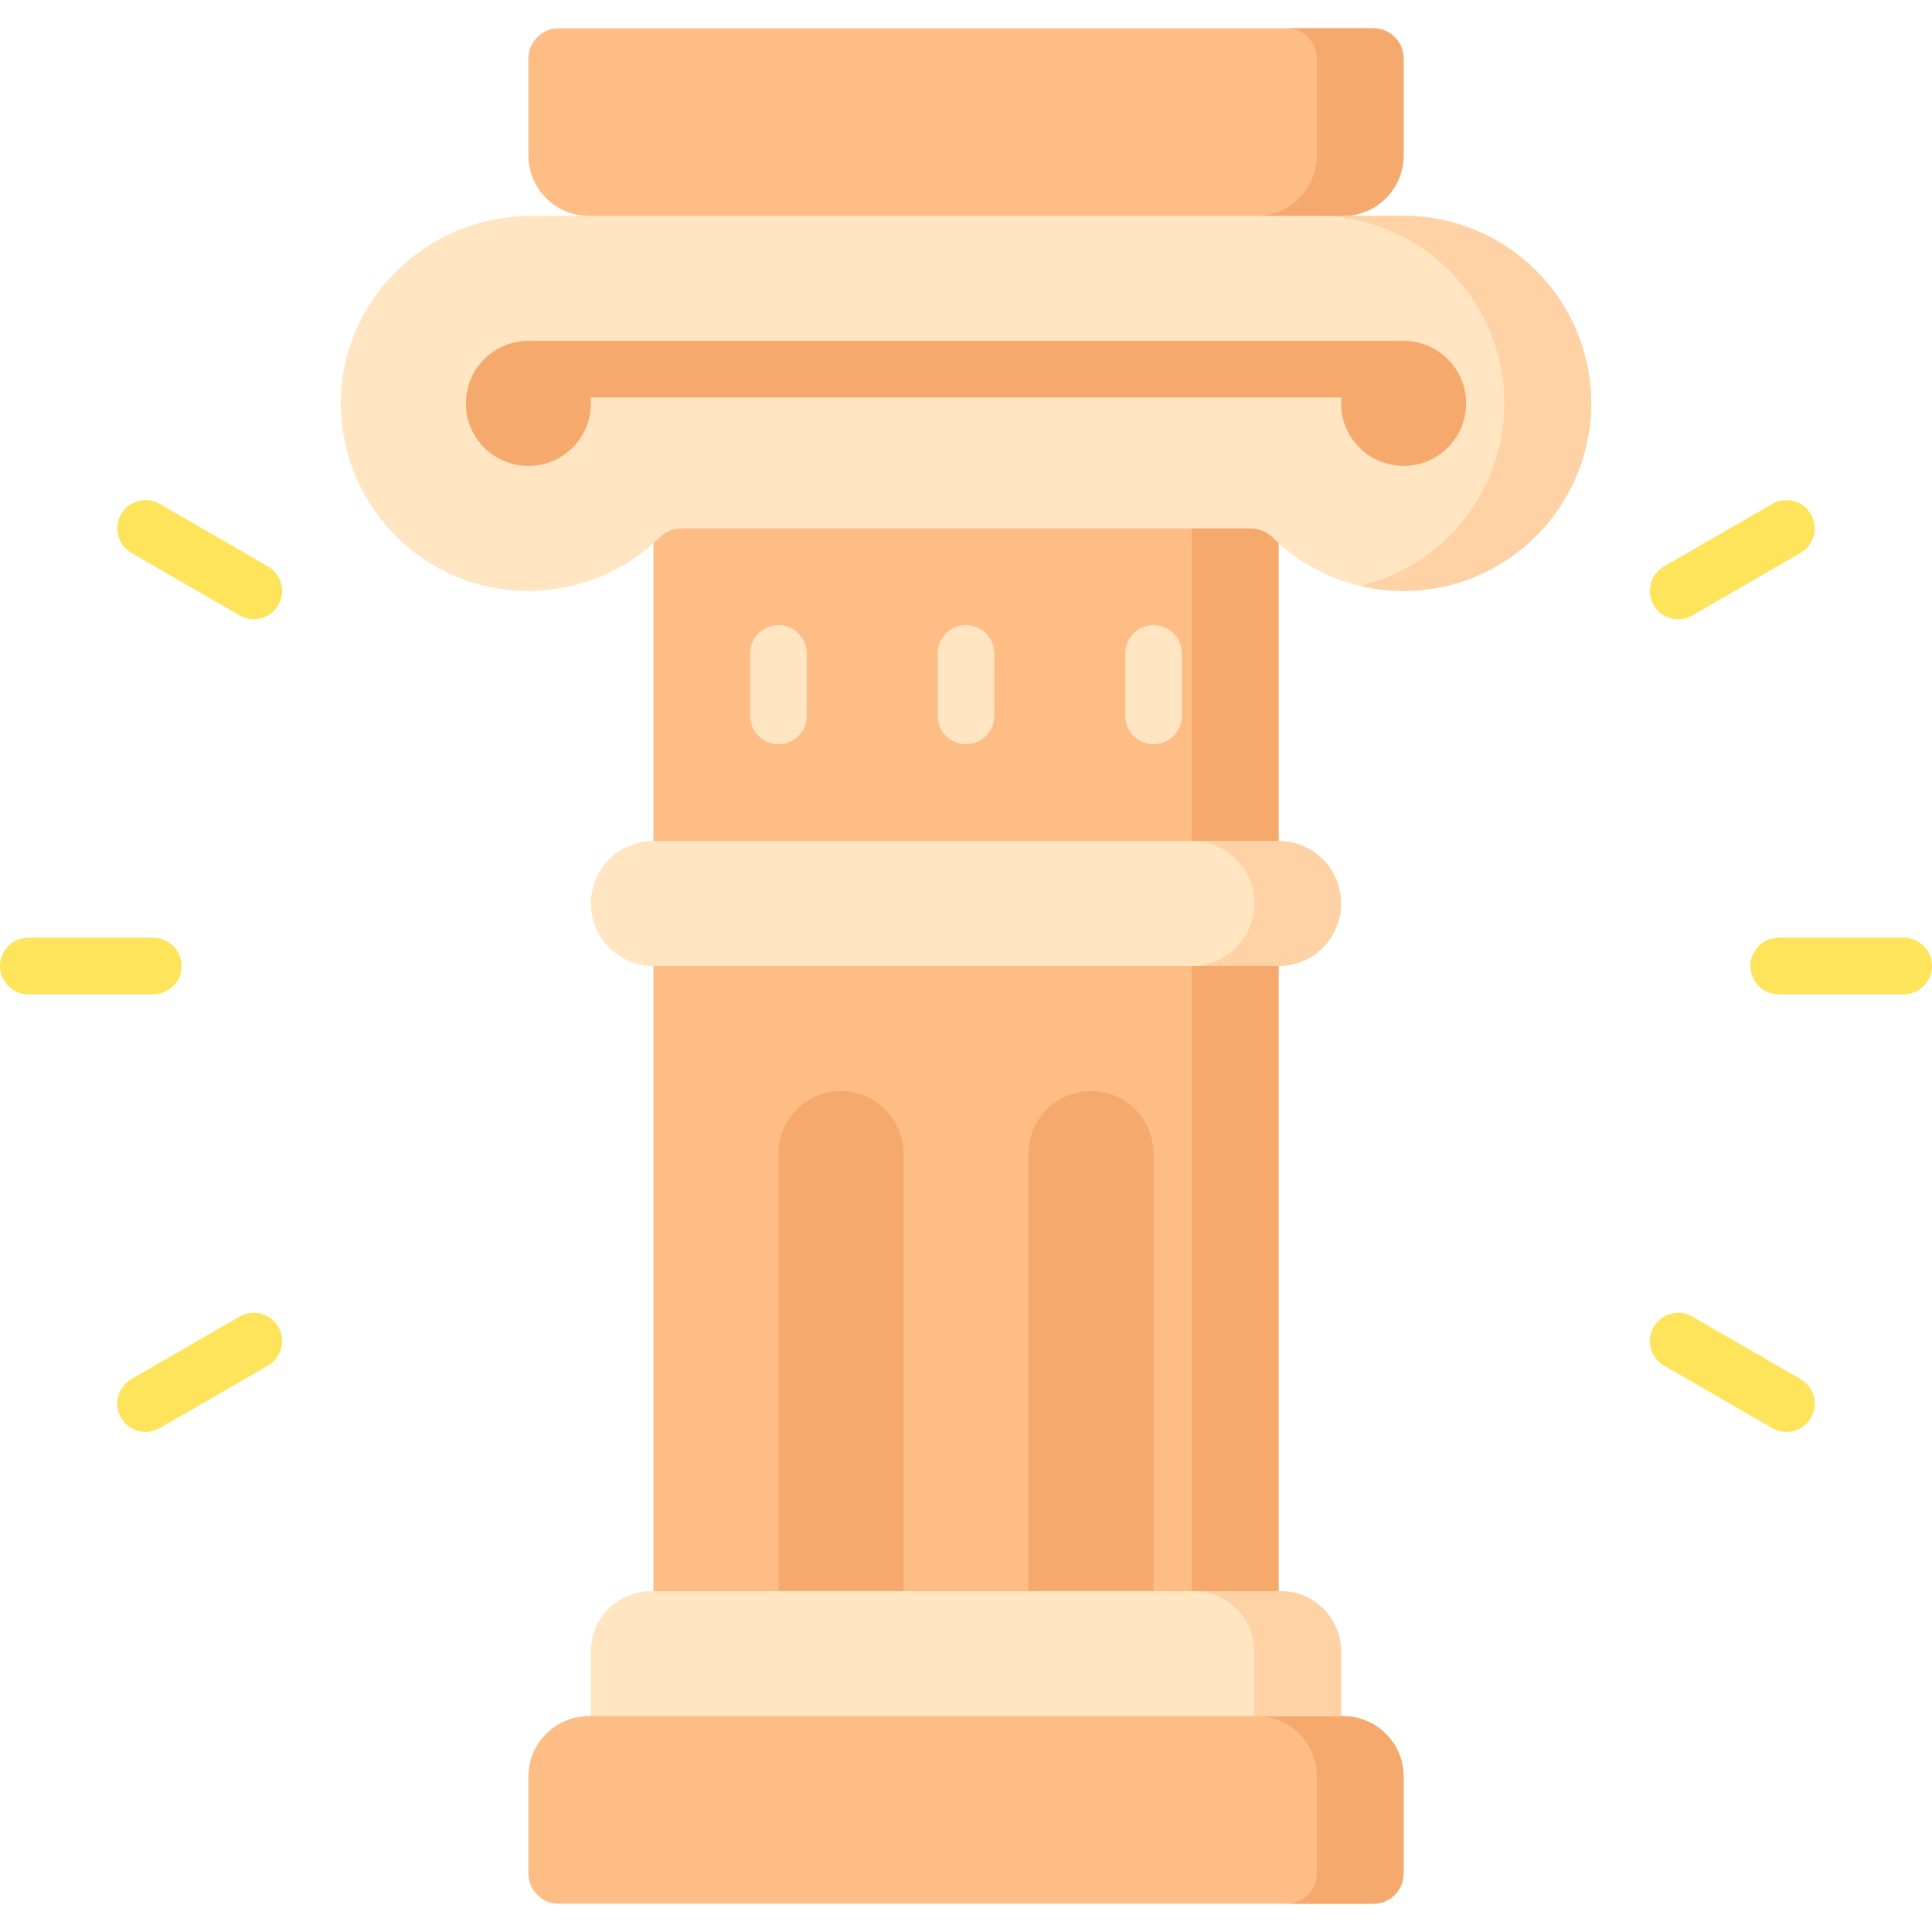
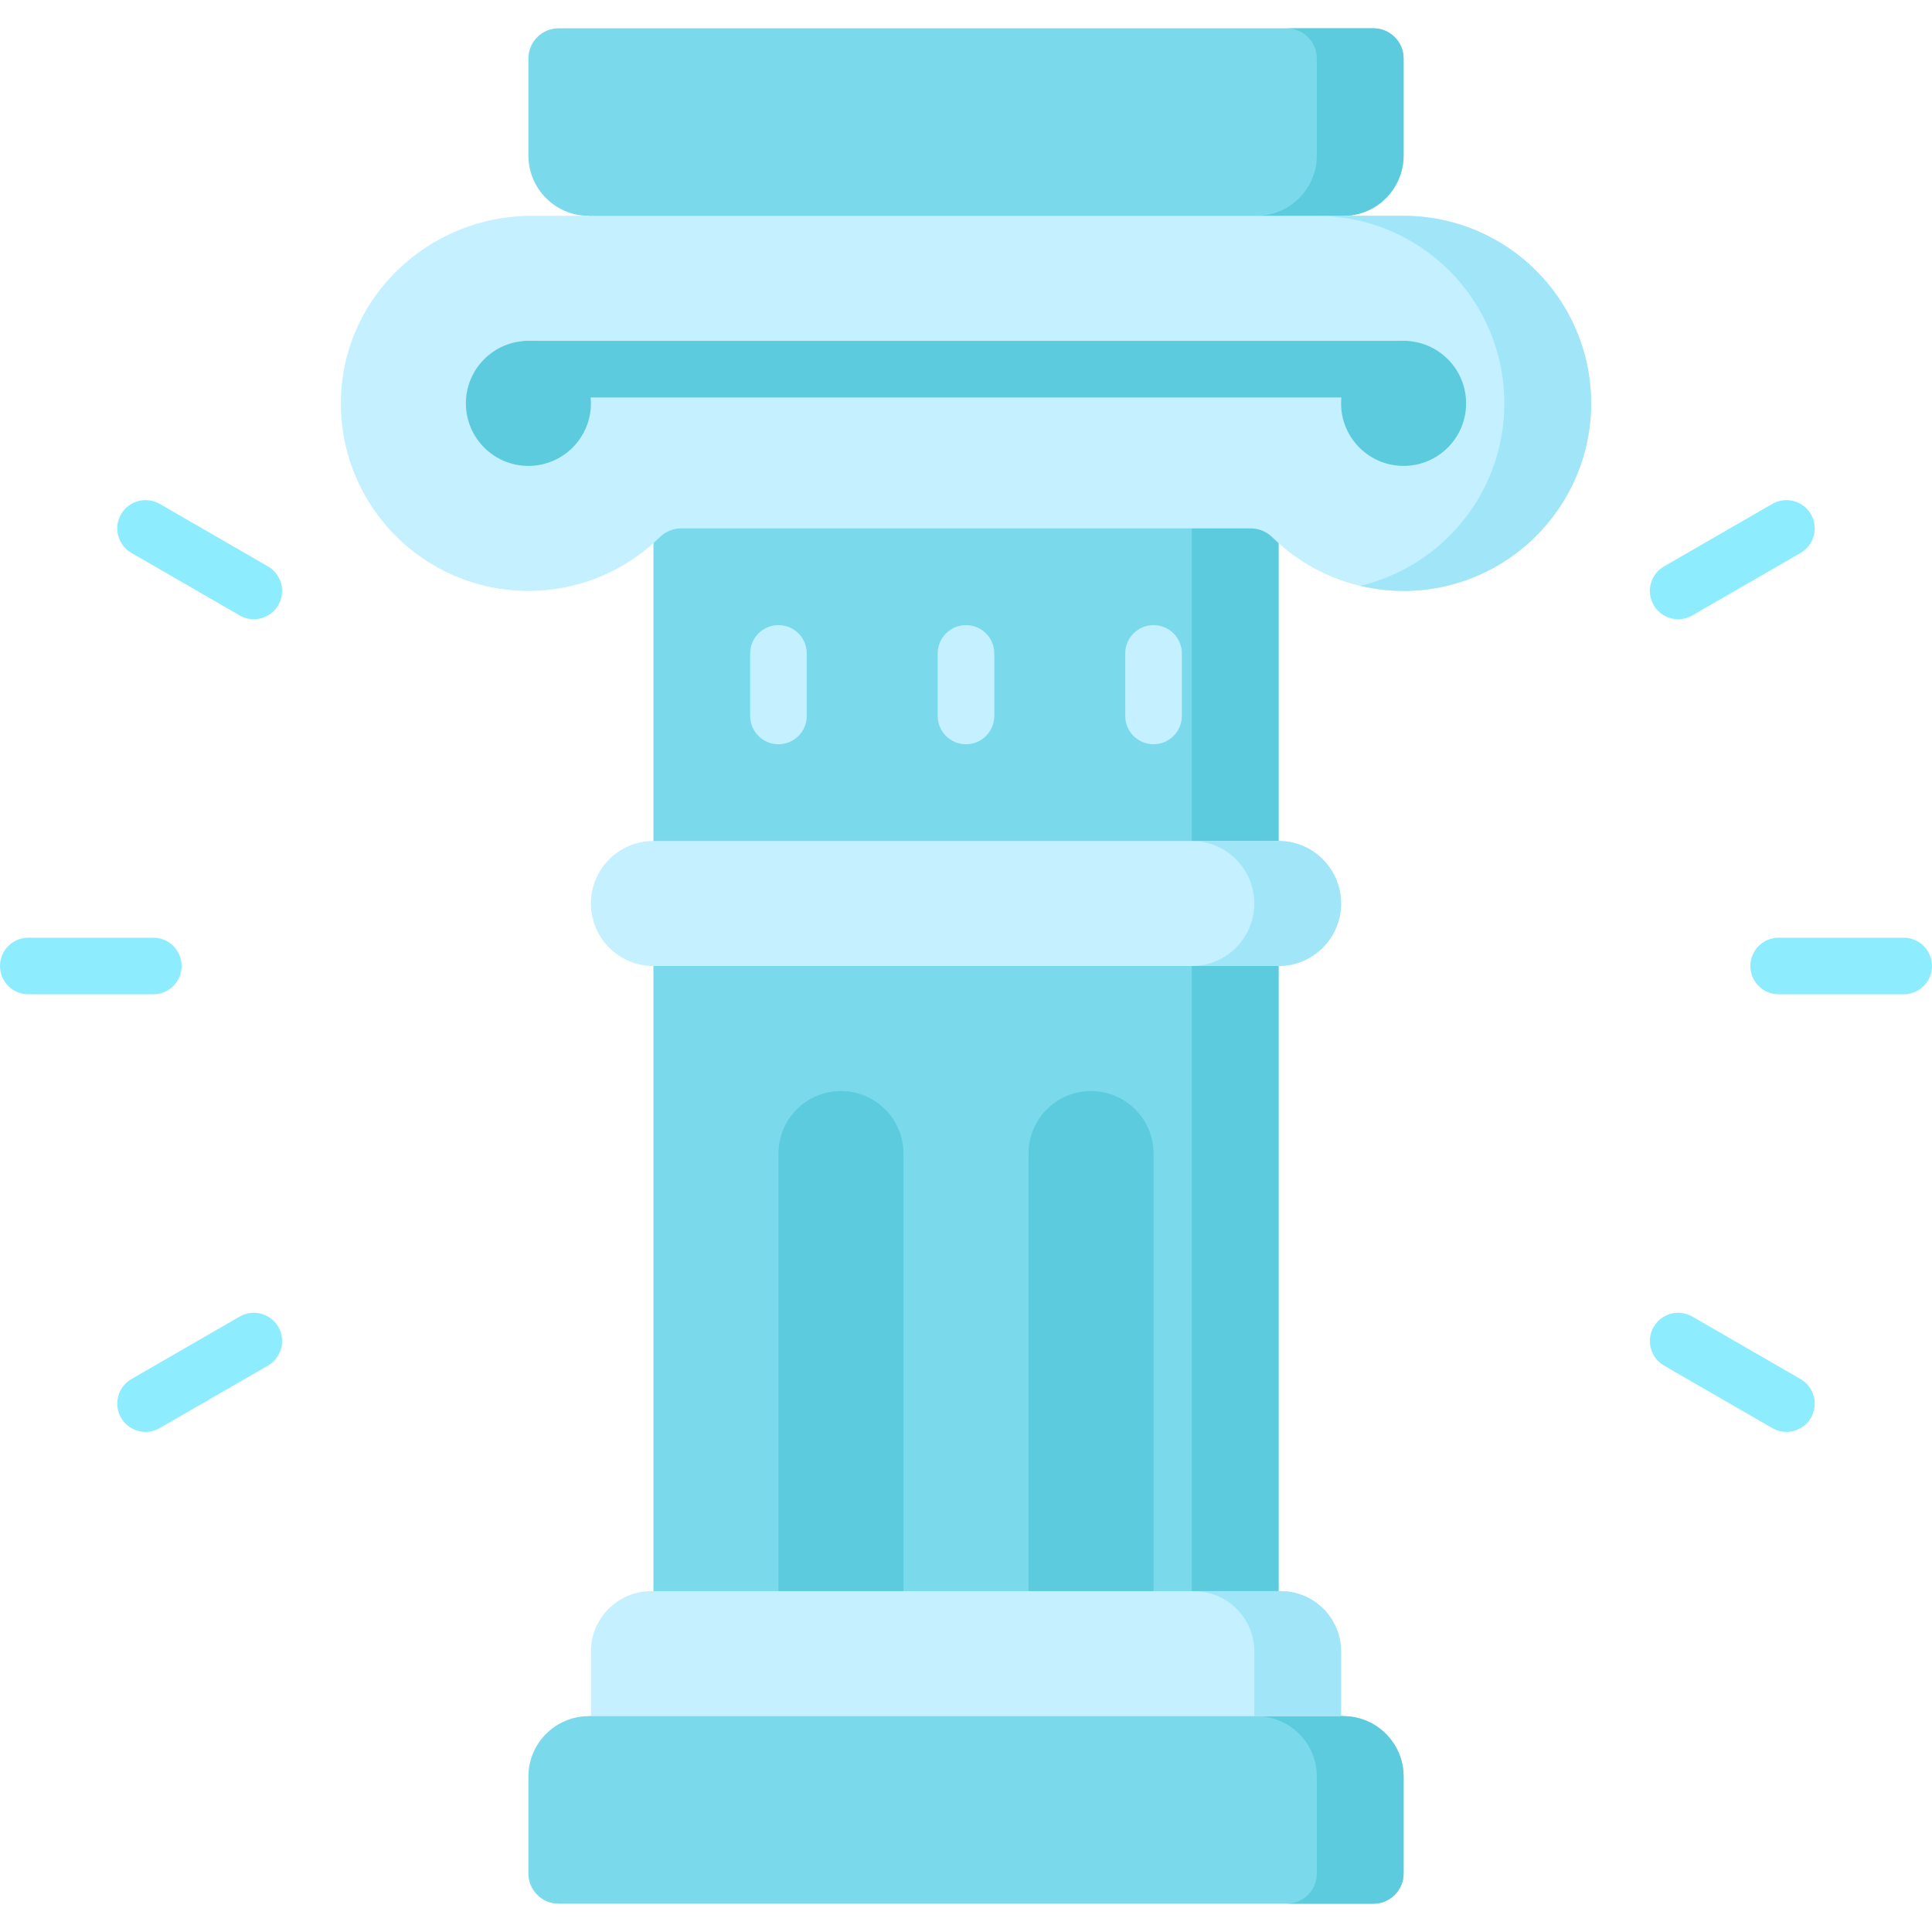
- <svg xmlns="http://www.w3.org/2000/svg" id="Capa_1" enable-background="new 0 0 512 512" height="512" viewBox="0 0 512 512" width="512">
-   <g>
-     <path d="m338.833 435.999v-182.765-36.553-87.075h-165.666v87.075 36.553 182.765z" fill="#ffbd86" />
-     <path d="m315.833 129.606h23v306.394h-23z" fill="#f6a96c" />
-     <path d="m355.967 69.385v-12.185c8.837 0 16-7.163 16-16v-25.7c0-4.418-3.582-8-8-8h-215.934c-4.418 0-8 3.582-8 8v25.7c0 8.837 7.163 16 16 16v12.185z" fill="#ffbd86" />
-     <path d="m363.967 7.5h-23c4.418 0 8 3.582 8 8v25.7c0 8.836-7.163 16-16 16v12.185h23v-12.185c8.837 0 16-7.163 16-16v-25.7c0-4.418-3.582-8-8-8z" fill="#f6a96c" />
-     <g>
-       <g fill="#f6a96c">
-         <path d="m305.7 426.667v-120.967c0-9.149-7.417-16.567-16.567-16.567s-16.567 7.417-16.567 16.567v120.967z" />
-         <path d="m239.433 426.667v-120.967c0-9.149-7.417-16.567-16.567-16.567-9.149 0-16.567 7.417-16.567 16.567v120.967z" />
+ <svg xmlns="http://www.w3.org/2000/svg" id="Capa_1" enable-background="new 0 0 512 512" height="512" viewBox="0 0 512 512" width="512" version="1.1">
+   <defs id="defs30">
+     <filter style="color-interpolation-filters:sRGB;" id="filter45" x="0" y="0" width="1" height="1">
+       <feColorMatrix type="hueRotate" values="156" result="color1" id="feColorMatrix44" />
+       <feColorMatrix type="saturate" values="1" result="color2" id="feColorMatrix45" />
+     </filter>
+   </defs>
+   <g id="g30" style="filter:url(#filter45)">
+     <path d="m338.833 435.999v-182.765-36.553-87.075h-165.666v87.075 36.553 182.765z" fill="#ffbd86" id="path1" />
+     <path d="m315.833 129.606h23v306.394h-23z" fill="#f6a96c" id="path2" />
+     <path d="m355.967 69.385v-12.185c8.837 0 16-7.163 16-16v-25.7c0-4.418-3.582-8-8-8h-215.934c-4.418 0-8 3.582-8 8v25.7c0 8.837 7.163 16 16 16v12.185z" fill="#ffbd86" id="path3" />
+     <path d="m363.967 7.5h-23c4.418 0 8 3.582 8 8v25.7c0 8.836-7.163 16-16 16v12.185h23v-12.185c8.837 0 16-7.163 16-16v-25.7c0-4.418-3.582-8-8-8z" fill="#f6a96c" id="path4" />
+     <g id="g7">
+       <g fill="#f6a96c" id="g6">
+         <path d="m305.7 426.667v-120.967c0-9.149-7.417-16.567-16.567-16.567s-16.567 7.417-16.567 16.567v120.967z" id="path5" />
+         <path d="m239.433 426.667v-120.967c0-9.149-7.417-16.567-16.567-16.567-9.149 0-16.567 7.417-16.567 16.567v120.967z" id="path6" />
      </g>
    </g>
-     <path d="m338.833 256c9.149 0 16.567-7.417 16.567-16.567s-7.417-16.567-16.567-16.567h-165.666c-9.149 0-16.567 7.417-16.567 16.567s7.417 16.567 16.567 16.567z" fill="#ffe5c2" />
-     <path d="m156.033 454.8c-8.837 0-16 7.163-16 16v25.7c0 4.418 3.582 8 8 8h215.933c4.418 0 8-3.582 8-8v-25.7c0-8.837-7.163-16-16-16l-99.966-12.204z" fill="#ffbd86" />
-     <path d="m371.967 57.2h-231.116c-27.255 0-50.056 21.6-50.511 48.85-.465 27.838 21.962 50.55 49.693 50.55 13.539 0 25.81-5.417 34.773-14.199 1.524-1.493 3.546-2.368 5.679-2.368h151.035c2.123 0 4.139.863 5.655 2.349 9.397 9.216 22.434 14.732 36.759 14.179 26.412-1.02 47.61-22.996 47.732-49.428.127-27.555-22.173-49.933-49.699-49.933z" fill="#ffe5c2" />
-     <g>
-       <g>
-         <path d="m206.3 197.233c-4.143 0-7.5-3.358-7.5-7.5v-16.567c0-4.142 3.357-7.5 7.5-7.5s7.5 3.358 7.5 7.5v16.567c0 4.143-3.358 7.5-7.5 7.5z" fill="#ffe5c2" />
+     <path d="m338.833 256c9.149 0 16.567-7.417 16.567-16.567s-7.417-16.567-16.567-16.567h-165.666c-9.149 0-16.567 7.417-16.567 16.567s7.417 16.567 16.567 16.567z" fill="#ffe5c2" id="path7" />
+     <path d="m156.033 454.8c-8.837 0-16 7.163-16 16v25.7c0 4.418 3.582 8 8 8h215.933c4.418 0 8-3.582 8-8v-25.7c0-8.837-7.163-16-16-16l-99.966-12.204z" fill="#ffbd86" id="path8" />
+     <path d="m371.967 57.2h-231.116c-27.255 0-50.056 21.6-50.511 48.85-.465 27.838 21.962 50.55 49.693 50.55 13.539 0 25.81-5.417 34.773-14.199 1.524-1.493 3.546-2.368 5.679-2.368h151.035c2.123 0 4.139.863 5.655 2.349 9.397 9.216 22.434 14.732 36.759 14.179 26.412-1.02 47.61-22.996 47.732-49.428.127-27.555-22.173-49.933-49.699-49.933z" fill="#ffe5c2" id="path9" />
+     <g id="g11">
+       <g id="g10">
+         <path d="m206.3 197.233c-4.143 0-7.5-3.358-7.5-7.5v-16.567c0-4.142 3.357-7.5 7.5-7.5s7.5 3.358 7.5 7.5v16.567c0 4.143-3.358 7.5-7.5 7.5z" fill="#ffe5c2" id="path10" />
      </g>
    </g>
-     <g>
-       <g>
-         <path d="m256 197.233c-4.143 0-7.5-3.358-7.5-7.5v-16.567c0-4.142 3.357-7.5 7.5-7.5 4.142 0 7.5 3.358 7.5 7.5v16.567c0 4.143-3.358 7.5-7.5 7.5z" fill="#ffe5c2" />
+     <g id="g13">
+       <g id="g12">
+         <path d="m256 197.233c-4.143 0-7.5-3.358-7.5-7.5v-16.567c0-4.142 3.357-7.5 7.5-7.5 4.142 0 7.5 3.358 7.5 7.5v16.567c0 4.143-3.358 7.5-7.5 7.5z" fill="#ffe5c2" id="path11" />
      </g>
    </g>
-     <g>
-       <g>
-         <path d="m305.7 197.233c-4.143 0-7.5-3.358-7.5-7.5v-16.567c0-4.142 3.357-7.5 7.5-7.5s7.5 3.358 7.5 7.5v16.567c0 4.143-3.357 7.5-7.5 7.5z" fill="#ffe5c2" />
+     <g id="g15">
+       <g id="g14">
+         <path d="m305.7 197.233c-4.143 0-7.5-3.358-7.5-7.5v-16.567c0-4.142 3.357-7.5 7.5-7.5s7.5 3.358 7.5 7.5v16.567c0 4.143-3.357 7.5-7.5 7.5z" fill="#ffe5c2" id="path13" />
      </g>
    </g>
-     <g>
-       <g>
-         <g>
-           <path d="m40.634 263.5h-33.134c-4.143 0-7.5-3.358-7.5-7.5s3.357-7.5 7.5-7.5h33.134c4.142 0 7.5 3.358 7.5 7.5s-3.358 7.5-7.5 7.5z" fill="#fee45a" />
+     <g id="g23">
+       <g id="g22">
+         <g id="g16">
+           <path d="m40.634 263.5h-33.134c-4.143 0-7.5-3.358-7.5-7.5s3.357-7.5 7.5-7.5h33.134c4.142 0 7.5 3.358 7.5 7.5s-3.358 7.5-7.5 7.5z" fill="#fee45a" id="path15" />
        </g>
-         <g>
-           <path d="m38.58 379.468c-2.592 0-5.112-1.345-6.502-3.751-2.071-3.587-.842-8.174 2.745-10.245l28.694-16.567c3.585-2.072 8.173-.842 10.245 2.745 2.071 3.587.842 8.174-2.745 10.245l-28.694 16.567c-1.18.682-2.47 1.006-3.743 1.006z" fill="#fee45a" />
+         <g id="g17">
+           <path d="m38.58 379.468c-2.592 0-5.112-1.345-6.502-3.751-2.071-3.587-.842-8.174 2.745-10.245l28.694-16.567c3.585-2.072 8.173-.842 10.245 2.745 2.071 3.587.842 8.174-2.745 10.245l-28.694 16.567c-1.18.682-2.47 1.006-3.743 1.006z" fill="#fee45a" id="path16" />
        </g>
-         <g>
-           <path d="m473.42 379.468c-1.272 0-2.561-.324-3.743-1.006l-28.694-16.567c-3.587-2.071-4.816-6.658-2.745-10.245 2.07-3.588 6.655-4.817 10.245-2.745l28.694 16.567c3.587 2.071 4.816 6.658 2.745 10.245-1.389 2.406-3.91 3.751-6.502 3.751z" fill="#fee45a" />
+         <g id="g18">
+           <path d="m473.42 379.468c-1.272 0-2.561-.324-3.743-1.006l-28.694-16.567c-3.587-2.071-4.816-6.658-2.745-10.245 2.07-3.588 6.655-4.817 10.245-2.745l28.694 16.567c3.587 2.071 4.816 6.658 2.745 10.245-1.389 2.406-3.91 3.751-6.502 3.751z" fill="#fee45a" id="path17" />
        </g>
-         <g>
-           <path d="m504.5 263.5h-33.134c-4.143 0-7.5-3.358-7.5-7.5s3.357-7.5 7.5-7.5h33.134c4.142 0 7.5 3.358 7.5 7.5s-3.358 7.5-7.5 7.5z" fill="#fee45a" />
+         <g id="g19">
+           <path d="m504.5 263.5h-33.134c-4.143 0-7.5-3.358-7.5-7.5s3.357-7.5 7.5-7.5h33.134c4.142 0 7.5 3.358 7.5 7.5s-3.358 7.5-7.5 7.5z" fill="#fee45a" id="path18" />
        </g>
-         <g>
-           <path d="m444.739 164.102c-2.592 0-5.112-1.345-6.502-3.751-2.071-3.587-.842-8.174 2.745-10.245l28.694-16.567c3.585-2.071 8.173-.842 10.245 2.745 2.071 3.587.842 8.174-2.745 10.245l-28.694 16.567c-1.18.681-2.47 1.006-3.743 1.006z" fill="#fee45a" />
+         <g id="g20">
+           <path d="m444.739 164.102c-2.592 0-5.112-1.345-6.502-3.751-2.071-3.587-.842-8.174 2.745-10.245l28.694-16.567c3.585-2.071 8.173-.842 10.245 2.745 2.071 3.587.842 8.174-2.745 10.245l-28.694 16.567c-1.18.681-2.47 1.006-3.743 1.006z" fill="#fee45a" id="path19" />
        </g>
-         <g>
-           <path d="m67.261 164.102c-1.272 0-2.561-.324-3.743-1.006l-28.694-16.567c-3.587-2.071-4.816-6.658-2.745-10.245 2.07-3.588 6.655-4.817 10.245-2.745l28.694 16.567c3.587 2.071 4.816 6.658 2.745 10.245-1.389 2.405-3.91 3.751-6.502 3.751z" fill="#fee45a" />
+         <g id="g21">
+           <path d="m67.261 164.102c-1.272 0-2.561-.324-3.743-1.006l-28.694-16.567c-3.587-2.071-4.816-6.658-2.745-10.245 2.07-3.588 6.655-4.817 10.245-2.745l28.694 16.567c3.587 2.071 4.816 6.658 2.745 10.245-1.389 2.405-3.91 3.751-6.502 3.751z" fill="#fee45a" id="path20" />
        </g>
      </g>
    </g>
-     <path d="m355.967 454.8-99.967-12.204-11.5 1.404 88.467 10.8c8.837 0 16 7.163 16 16v25.7c0 4.419-3.582 8-8 8h23c4.418 0 8-3.581 8-8v-25.7c0-8.837-7.164-16-16-16z" fill="#f6a96c" />
-     <path d="m355.4 454.8h-198.8v-17.133c0-8.836 7.163-16 16-16h166.8c8.837 0 16 7.164 16 16z" fill="#ffe5c2" />
-     <g fill="#fed2a4">
-       <path d="m339.4 421.667h-23c8.837 0 16 7.163 16 16v17.133h23v-17.133c0-8.837-7.163-16-16-16z" />
-       <path d="m338.833 222.867h-23c9.149 0 16.567 7.417 16.567 16.567s-7.417 16.567-16.567 16.567h23c9.149 0 16.567-7.417 16.567-16.567s-7.417-16.567-16.567-16.567z" />
-       <path d="m371.967 57.2h-23c27.448 0 49.7 22.251 49.7 49.7 0 23.487-16.297 43.155-38.197 48.347 3.692.875 7.537 1.353 11.497 1.353 27.448 0 49.7-22.251 49.7-49.7 0-27.448-22.252-49.7-49.7-49.7z" />
+     <path d="m355.967 454.8-99.967-12.204-11.5 1.404 88.467 10.8c8.837 0 16 7.163 16 16v25.7c0 4.419-3.582 8-8 8h23c4.418 0 8-3.581 8-8v-25.7c0-8.837-7.164-16-16-16z" fill="#f6a96c" id="path23" />
+     <path d="m355.4 454.8h-198.8v-17.133c0-8.836 7.163-16 16-16h166.8c8.837 0 16 7.164 16 16z" fill="#ffe5c2" id="path24" />
+     <g fill="#fed2a4" id="g27">
+       <path d="m339.4 421.667h-23c8.837 0 16 7.163 16 16v17.133h23v-17.133c0-8.837-7.163-16-16-16z" id="path25" />
+       <path d="m338.833 222.867h-23c9.149 0 16.567 7.417 16.567 16.567s-7.417 16.567-16.567 16.567h23c9.149 0 16.567-7.417 16.567-16.567s-7.417-16.567-16.567-16.567z" id="path26" />
+       <path d="m371.967 57.2h-23c27.448 0 49.7 22.251 49.7 49.7 0 23.487-16.297 43.155-38.197 48.347 3.692.875 7.537 1.353 11.497 1.353 27.448 0 49.7-22.251 49.7-49.7 0-27.448-22.252-49.7-49.7-49.7z" id="path27" />
    </g>
-     <circle cx="140.033" cy="106.9" fill="#f6a96c" r="16.567" />
-     <circle cx="371.967" cy="106.9" fill="#f6a96c" r="16.567" />
-     <g>
-       <g>
-         <path d="m371.967 105.333h-231.934c-4.143 0-7.5-3.358-7.5-7.5s3.357-7.5 7.5-7.5h231.934c4.143 0 7.5 3.358 7.5 7.5s-3.358 7.5-7.5 7.5z" fill="#f6a96c" />
+     <circle cx="140.033" cy="106.9" fill="#f6a96c" r="16.567" id="circle27" />
+     <circle cx="371.967" cy="106.9" fill="#f6a96c" r="16.567" id="circle28" />
+     <g id="g29">
+       <g id="g28">
+         <path d="m371.967 105.333h-231.934c-4.143 0-7.5-3.358-7.5-7.5s3.357-7.5 7.5-7.5h231.934c4.143 0 7.5 3.358 7.5 7.5s-3.358 7.5-7.5 7.5z" fill="#f6a96c" id="path28" />
      </g>
    </g>
  </g>
</svg>
